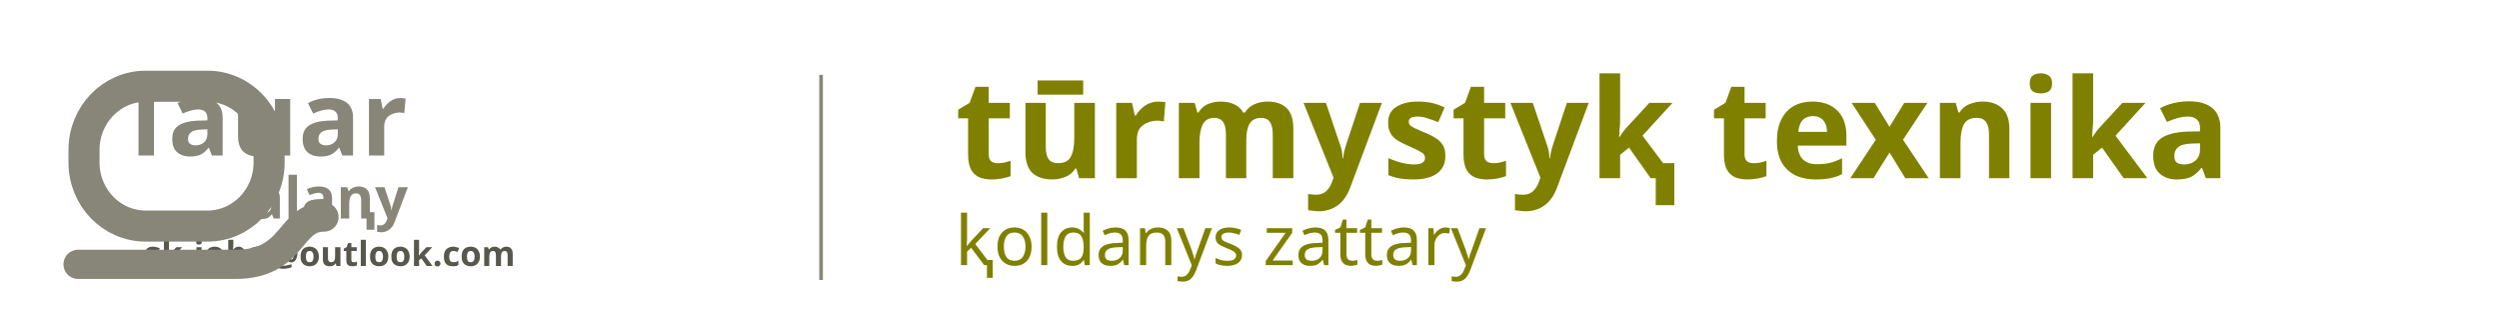
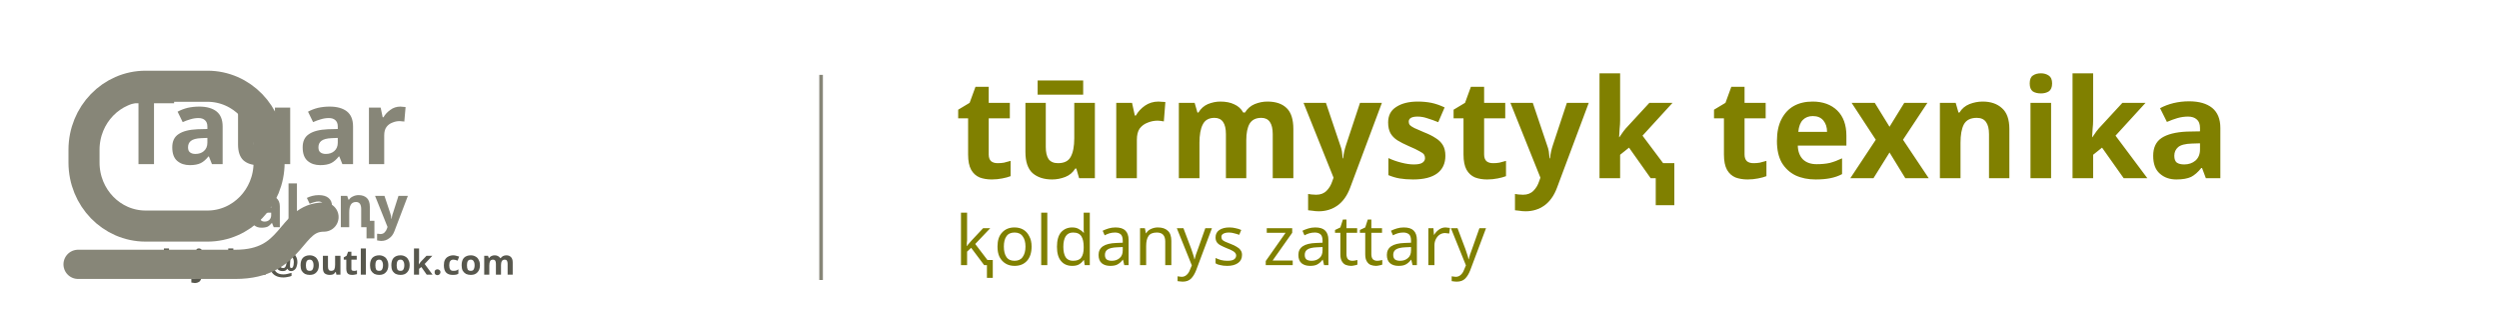
<svg xmlns="http://www.w3.org/2000/svg" width="580" height="76.358" viewBox="0 0 153.458 20.203" version="1.1" id="svg4436">
  <defs id="defs4433">
    <style type="text/css" id="style4624">
    .str0 {stroke:#6B470F;stroke-width:341.67;stroke-miterlimit:22.926}
    .fil0 {fill:none}
    .fil1 {fill:#6B470F}
   </style>
  </defs>
  <g id="layer1">
    <rect style="display:inline;fill:none;fill-opacity:1;stroke:none;stroke-width:1.487;stroke-miterlimit:4;stroke-dasharray:none;stroke-opacity:1" id="rect154481" width="121.444" height="20.203" x="0.234" y="0.234" />
-     <text xml:space="preserve" style="font-style:normal;font-variant:normal;font-weight:normal;font-stretch:normal;font-size:12.7px;line-height:0;font-family:sans-serif;-inkscape-font-specification:sans-serif;display:inline;fill:#878678;fill-opacity:1;stroke:none;stroke-width:1.058;stroke-miterlimit:4;stroke-dasharray:none" x="48.151" y="9.544" id="text2286">
-       <tspan style="font-style:normal;font-variant:normal;font-weight:bold;font-stretch:normal;font-size:6.35px;line-height:0.7;font-family:sans-serif;-inkscape-font-specification:'sans-serif Bold';text-align:end;text-anchor:end;fill:#878678;fill-opacity:1;stroke-width:1.058;stroke-miterlimit:4;stroke-dasharray:none" id="tspan3084" x="48.151" y="9.544">Tauar</tspan>
-       <tspan style="font-style:normal;font-variant:normal;font-weight:bold;font-stretch:normal;font-size:3.528px;line-height:0.3;font-family:sans-serif;-inkscape-font-specification:'sans-serif Bold';text-align:end;text-anchor:end;fill:#878678;fill-opacity:1;stroke-width:1.058;stroke-miterlimit:4;stroke-dasharray:none" id="tspan6816" x="48.151" y="13.416">alaꞑy</tspan>
-       <tspan x="48.151" y="16.328" style="font-style:normal;font-variant:normal;font-weight:bold;font-stretch:normal;font-size:2.117px;line-height:0.3;font-family:sans-serif;-inkscape-font-specification:'sans-serif Bold';text-align:end;text-anchor:end;opacity:0.216;fill:#57574d;fill-opacity:1;stroke-width:1.058;stroke-miterlimit:4;stroke-dasharray:none" id="tspan2257">sk-joba@outlook.com</tspan>
+     <text xml:space="preserve" style="font-style:normal;font-variant:normal;font-weight:normal;font-stretch:normal;font-size:12.7px;line-height:0;font-family:sans-serif;-inkscape-font-specification:sans-serif;display:inline;fill:#878678;fill-opacity:1;stroke:none;stroke-width:1.058;stroke-miterlimit:4;stroke-dasharray:none" x="48.151" y="10.073" id="text2286">
+       <tspan style="font-style:normal;font-variant:normal;font-weight:bold;font-stretch:normal;font-size:6.35px;line-height:0.7;font-family:sans-serif;-inkscape-font-specification:'sans-serif Bold';text-align:end;text-anchor:end;fill:#878678;fill-opacity:1;stroke-width:1.058;stroke-miterlimit:4;stroke-dasharray:none" id="tspan3084" x="48.151" y="10.073">Tauar</tspan>
+       <tspan style="font-style:normal;font-variant:normal;font-weight:bold;font-stretch:normal;font-size:3.528px;line-height:0.3;font-family:sans-serif;-inkscape-font-specification:'sans-serif Bold';text-align:end;text-anchor:end;fill:#878678;fill-opacity:1;stroke-width:1.058;stroke-miterlimit:4;stroke-dasharray:none" id="tspan6816" x="48.151" y="13.945">alaꞑy</tspan>
+       <tspan x="48.151" y="16.857" style="font-style:normal;font-variant:normal;font-weight:bold;font-stretch:normal;font-size:2.117px;line-height:0.3;font-family:sans-serif;-inkscape-font-specification:'sans-serif Bold';text-align:end;text-anchor:end;opacity:0.216;fill:#57574d;fill-opacity:1;stroke-width:1.058;stroke-miterlimit:4;stroke-dasharray:none" id="tspan2257">sk-joba@outlook.com</tspan>
    </text>
    <g id="Layer1063-5" transform="matrix(0.2645833,0,0,0.2645833,29.53372,-60.20745)">
      <path d="m 95.111,341.114 v 9.6 h 9.6 v -9.6 z" style="fill:#6b470f;fill-rule:evenodd;stroke:#ffcb00;stroke-width:0.567;stroke-linecap:butt;stroke-linejoin:miter;stroke-dasharray:none" id="path1115-0" />
      <path d="m 95.111,328.514 v 9.6 h 9.6 v -9.6 z" style="fill:#c6b93a;fill-rule:evenodd;stroke:#ffec00;stroke-width:0.567;stroke-linecap:butt;stroke-linejoin:miter;stroke-dasharray:none" id="path1117-8" />
      <path d="m 95.111,365.998 v 9.6 h 9.6 v -9.6 z" style="fill:#b1ad81;fill-rule:evenodd;stroke:#ffcb00;stroke-width:0.567;stroke-linecap:butt;stroke-linejoin:miter;stroke-dasharray:none" id="path1119-0" />
      <path d="m 95.111,353.665 v 9.6 h 9.6 v -9.6 z" style="fill:#878678;fill-rule:evenodd;stroke:#ffcb00;stroke-width:0.567;stroke-linecap:butt;stroke-linejoin:miter;stroke-dasharray:none" id="path1121-4" />
      <path d="m 95.007,316.666 v 9.6 h 9.6 v -9.6 z" style="fill:#57574d;fill-rule:evenodd;stroke:#ffcb00;stroke-width:0.567;stroke-linecap:butt;stroke-linejoin:miter;stroke-dasharray:none" id="path1123-1" />
    </g>
    <text xml:space="preserve" style="font-style:normal;font-variant:normal;font-weight:normal;font-stretch:normal;font-size:12.7px;line-height:0;font-family:sans-serif;-inkscape-font-specification:sans-serif;display:inline;fill:#878678;fill-opacity:1;stroke:none;stroke-width:1.058;stroke-miterlimit:4;stroke-dasharray:none" x="58.653" y="10.939" id="text2286-8">
      <tspan style="font-style:normal;font-variant:normal;font-weight:bold;font-stretch:normal;font-size:8.467px;line-height:1;font-family:sans-serif;-inkscape-font-specification:'sans-serif Bold';fill:#808000;fill-opacity:1;stroke-width:1.058;stroke-miterlimit:4;stroke-dasharray:none" id="tspan3658" x="58.653" y="10.939">tūrmystyⱪ texnika</tspan>
      <tspan x="58.653" y="16.272" style="font-style:normal;font-variant:normal;font-weight:normal;font-stretch:normal;font-size:4.233px;line-height:0.3;font-family:sans-serif;-inkscape-font-specification:sans-serif;fill:#808000;fill-opacity:1;stroke-width:1.058;stroke-miterlimit:4;stroke-dasharray:none" id="tspan73232-0">ⱪoldanys zattary</tspan>
    </text>
    <path style="fill:none;stroke:#878678;stroke-width:0.222px;stroke-linecap:butt;stroke-linejoin:miter;stroke-opacity:1" d="m 50.421,4.597 c 0,12.459 0,12.589 0,12.589" id="path111900" />
    <g id="g856" transform="translate(0,0.5291667)">
      <path style="display:inline;opacity:1;fill:none;stroke:#878678;stroke-width:1.793;stroke-linecap:round;stroke-linejoin:miter;stroke-miterlimit:4;stroke-dasharray:none;stroke-opacity:1" d="m 4.794,15.697 h 9.662 c 3.634,0 3.269,-2.902 5.44,-2.902" id="path5828-3-04" />
      <rect style="display:inline;fill:none;fill-rule:evenodd;stroke:#878678;stroke-width:1.908;stroke-linecap:round;stroke-miterlimit:4;stroke-dasharray:none;stroke-opacity:1" id="rect15340" width="11.365" height="8.583" x="5.159" y="4.765" ry="3.899" rx="3.785" />
    </g>
  </g>
</svg>
